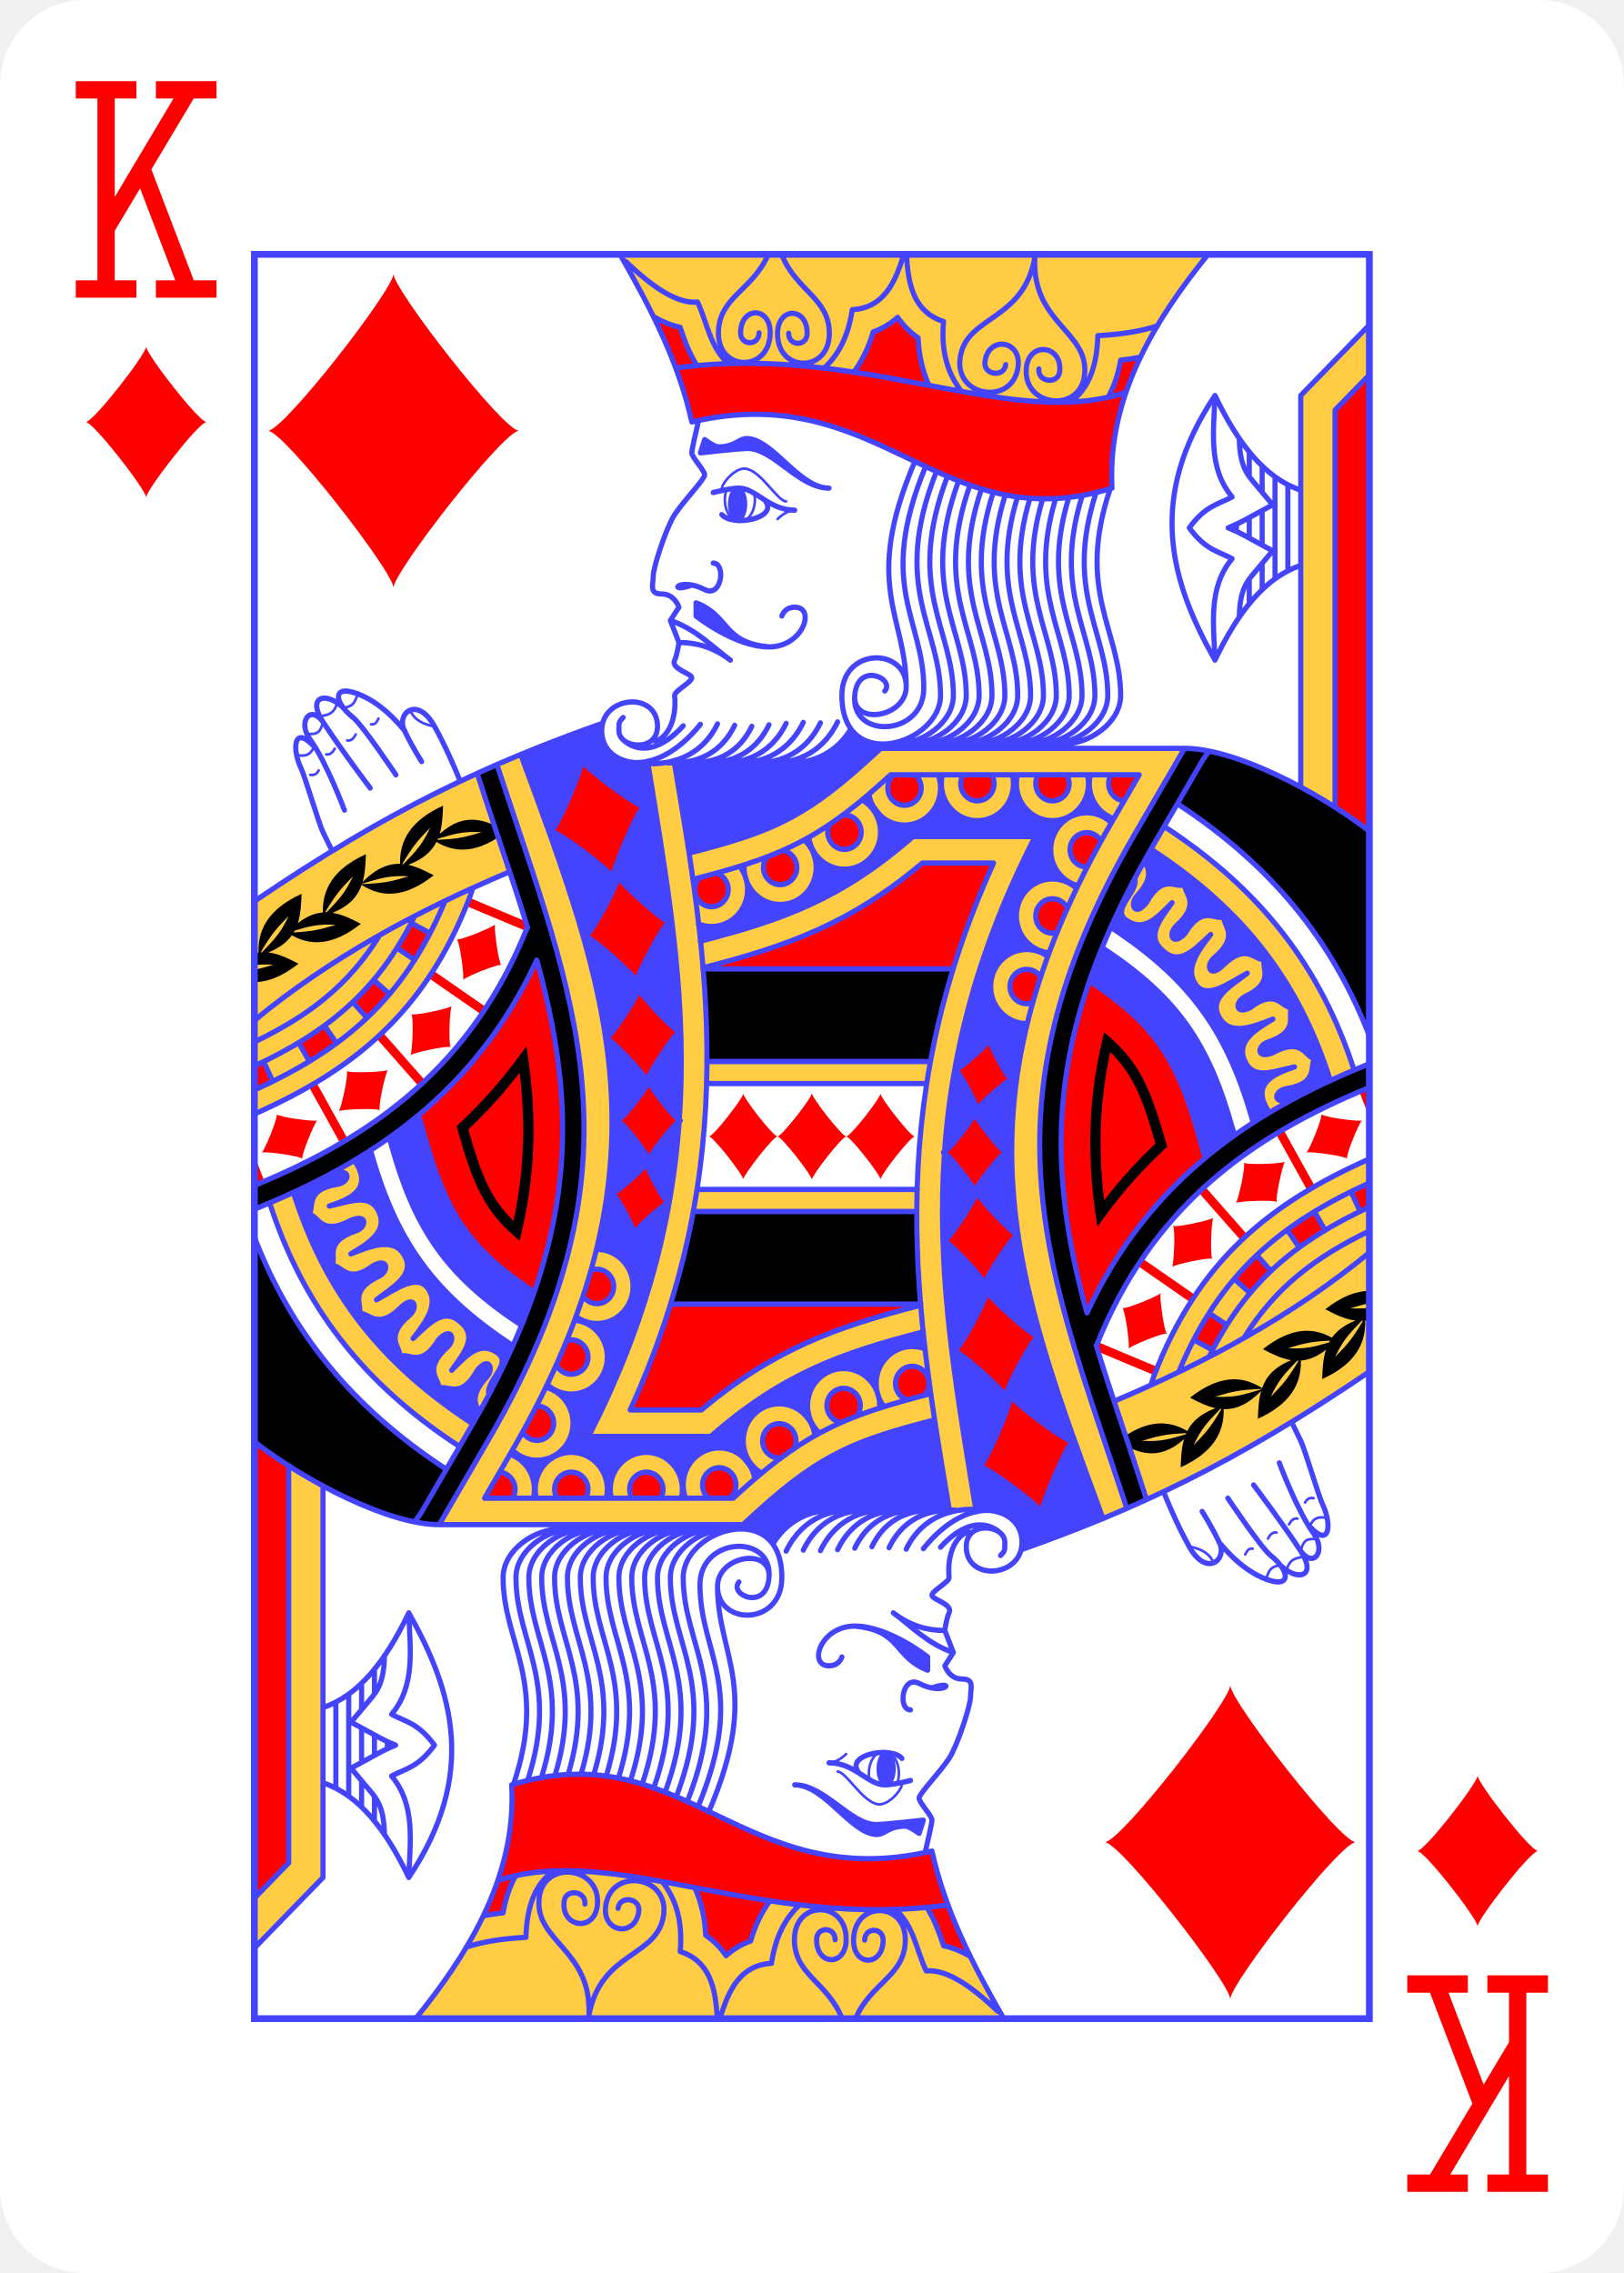
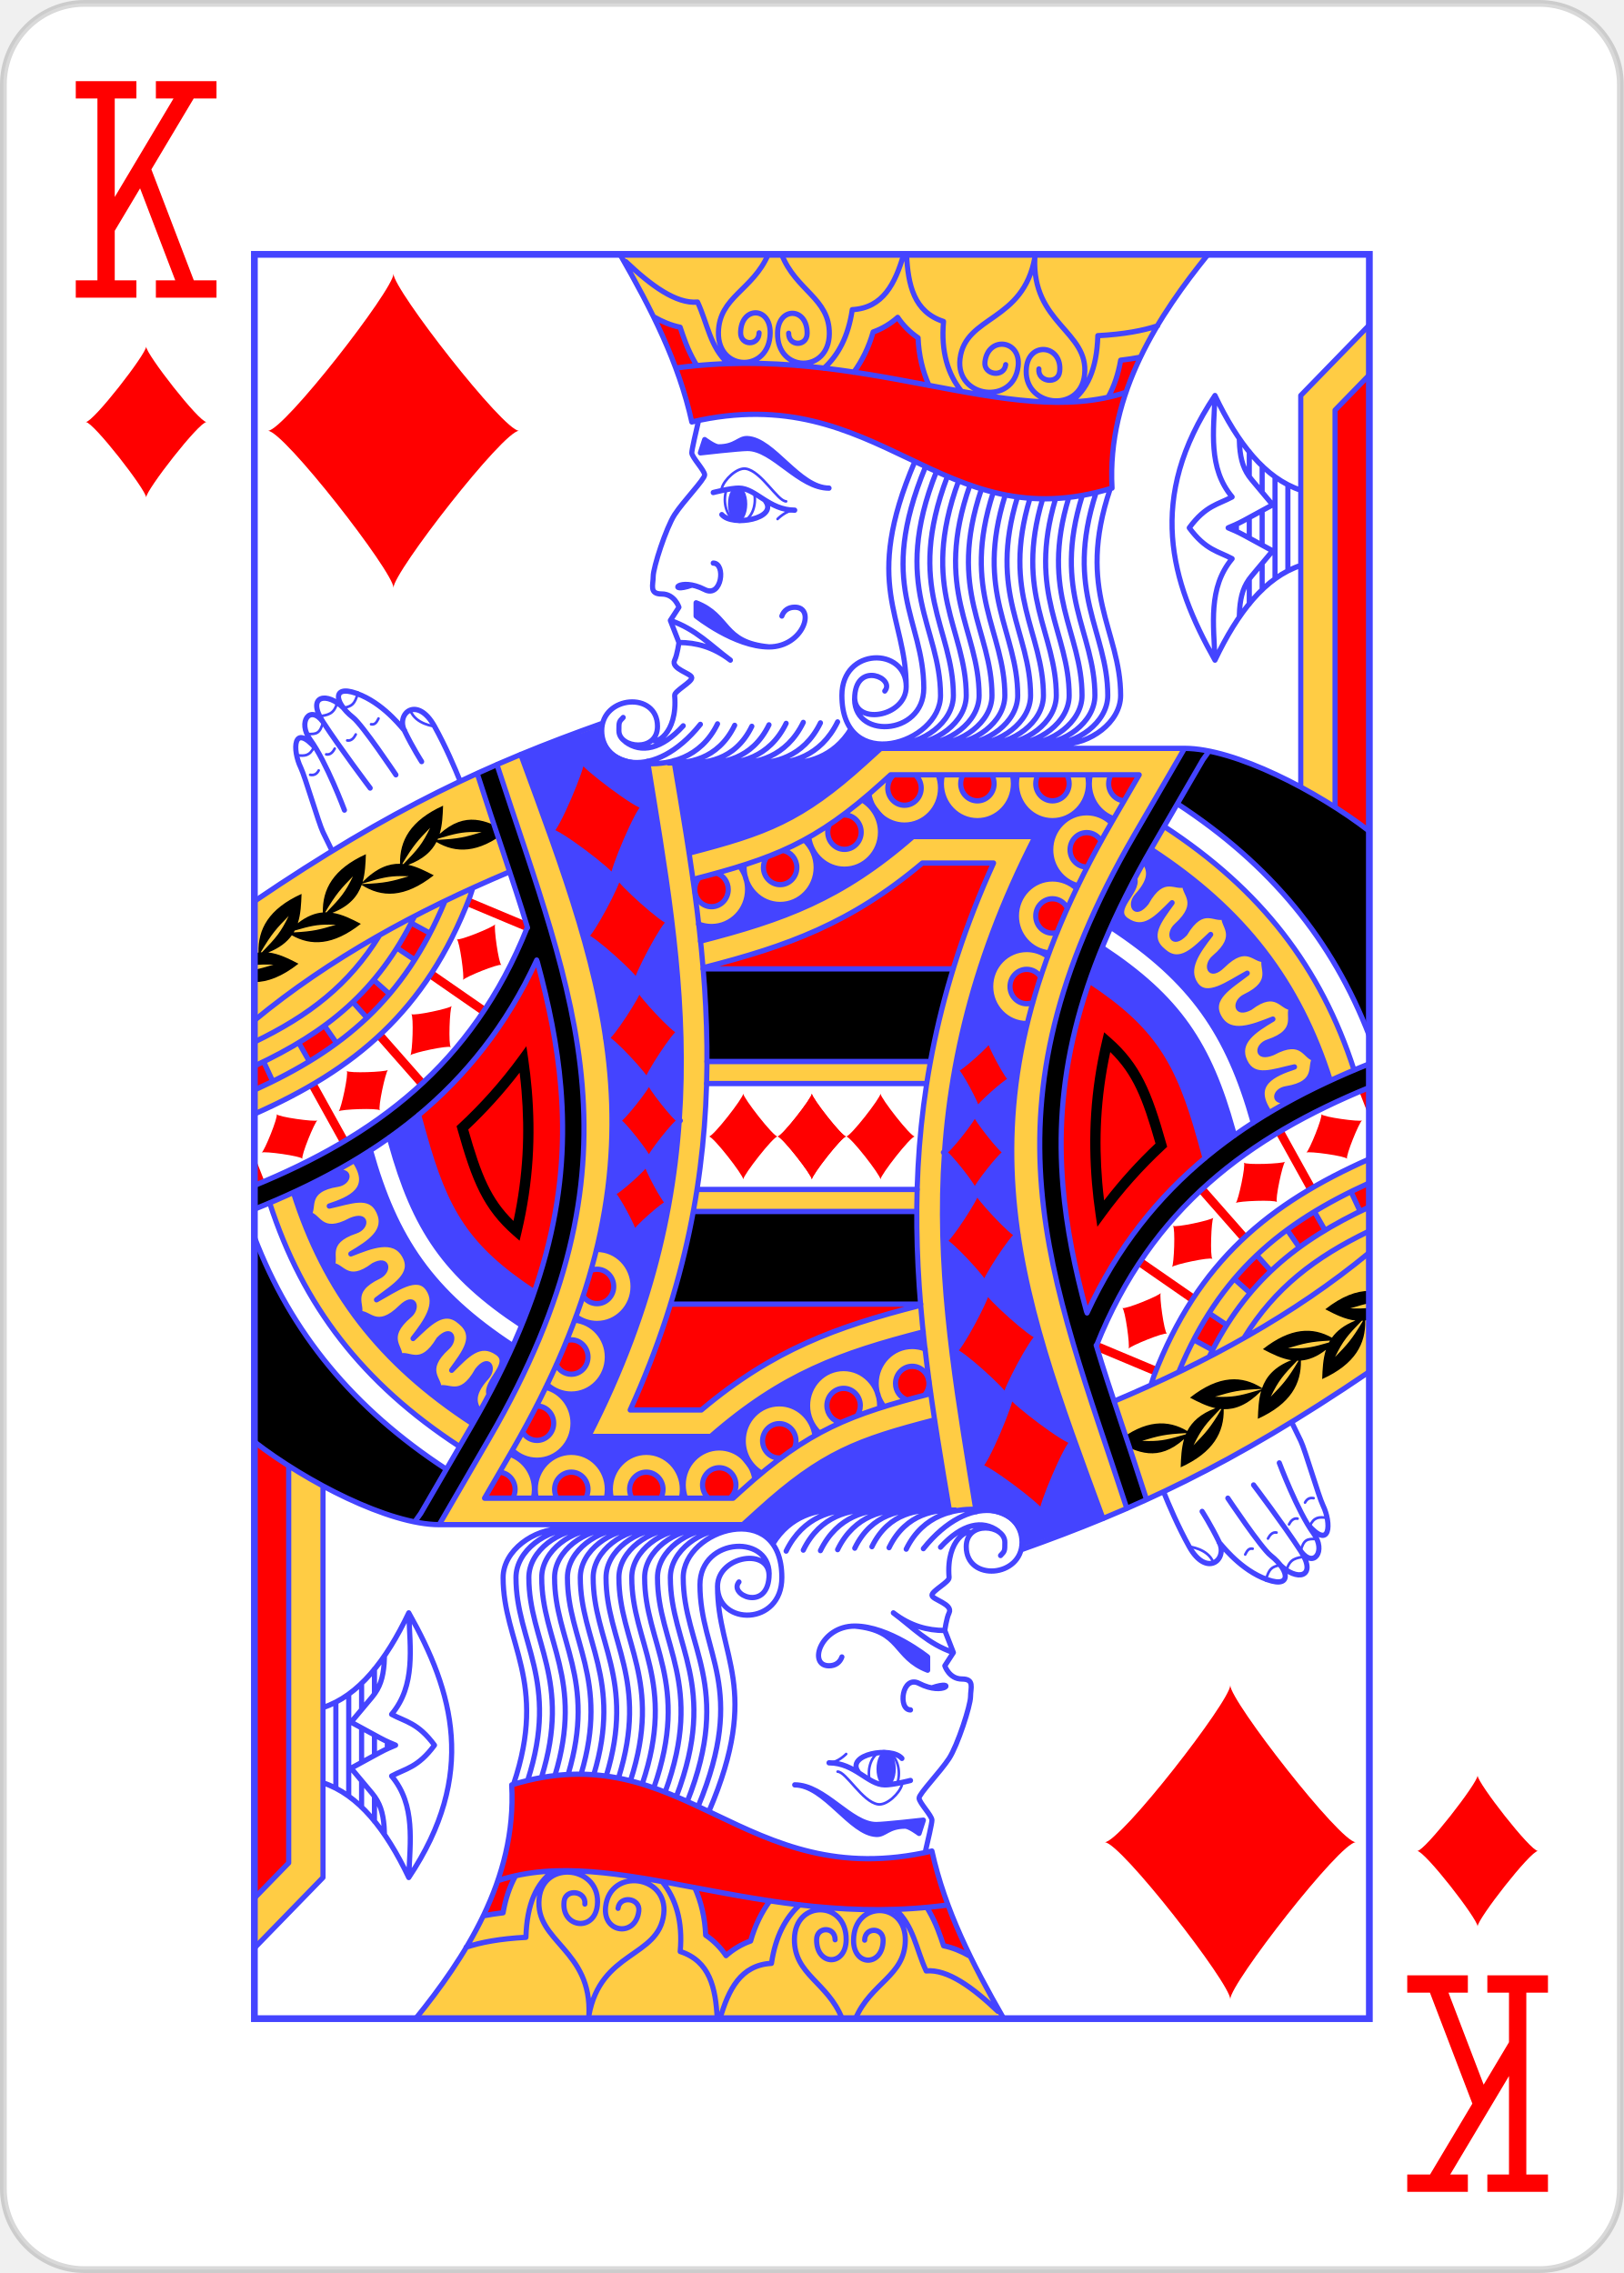
<svg xmlns="http://www.w3.org/2000/svg" xmlns:xlink="http://www.w3.org/1999/xlink" class="card" face="KD" height="13.125in" preserveAspectRatio="none" viewBox="-120 -168 240 336" width="9.375in">
  <style>
    /* CSS pour centrer le SVG dans l'écran */
    svg {
        position: absolute;
        top: 50%;
        left: 50%;
        transform: translate(-50%, -50%);
    }
    body {
        margin: 0;
        overflow: hidden;
    }
</style>
  <defs>
    <symbol id="VDK" viewBox="-500 -500 1000 1000" preserveAspectRatio="xMinYMid">
      <path d="M-285 -460L-85 -460M-185 -460L-185 460M-285 460L-85 460M85 -460L285 -460M185 -440L-170 155M85 460L285 460M185 440L-10 -70" stroke="red" stroke-width="80" stroke-linecap="square" stroke-miterlimit="1.5" fill="none" />
    </symbol>
    <symbol id="SDK" viewBox="-600 -600 1200 1200" preserveAspectRatio="xMinYMid">
      <path d="M-400 0C-350 0 0 -450 0 -500C0 -450 350 0 400 0C350 0 0 450 0 500C0 450 -350 0 -400 0Z" fill="red" />
    </symbol>
    <symbol id="DK6" preserveAspectRatio="none" viewBox="0 0 1300 2000">
      <path stroke="#44F" stroke-linecap="round" stroke-linejoin="round" stroke-width="3" fill="none" d="M545,265c2.64,-9.531 17.644,-23.57 27.903,-22.032C591.207,245.713 610,280 620,280M630,290c-10,0 -20,10 -20,10M583.008,271.841c0.353,1.98 0.541,4.055 0.541,6.192 0,13.807 -7.835,25 -17.5,25 -9.665,0 -17.5,-11.193 -17.5,-25 0,-4.428 0.806,-8.588 2.22,-12.196M120.802,496.815c-3.725,13.385 -7.12,15.266 -16.172,17.234M96.463,508.491c-3.725,13.385 -11.329,13.379 -20.381,15.348M80.207,529.943c-3.725,13.385 -7.7,14.104 -18.204,13.751M69.59,558.281c-5.031,10.627 -11.039,10.476 -19.656,9.542M181.952,517.242C188.179,532.903 210,535 210,535M65,590c4.797,0.895 7.937,-1.11 10,-5M108.204,551.026c4.797,0.895 7.937,-2.906 10,-6.796M65,590c4.797,0.895 7.937,-1.11 10,-5M136.026,532.691c4.797,0.895 6.654,-2.65 8.717,-6.539M83.686,566.814c4.797,0.895 7.937,-2.65 10,-6.539" />
      <use xlink:href="#SDK" height="120" width="120" transform="translate(650,1000)scale(1,0.972)rotate(0)translate(-60,-60)" />
      <use xlink:href="#SDK" height="120" width="120" transform="translate(570,1000)scale(1,0.972)rotate(0)translate(-60,-60)" />
      <use xlink:href="#SDK" height="170" width="170" transform="translate(400,640)scale(1,0.972)rotate(-15)translate(-85,-85)" stroke="#44F" stroke-width="42.352" stroke-linejoin="round" stroke-linecap="round" />
      <use xlink:href="#SDK" height="150" width="150" transform="translate(435,765)scale(1,0.972)rotate(-10)translate(-75,-75)" stroke="#44F" stroke-width="48" stroke-linejoin="round" stroke-linecap="round" />
      <use xlink:href="#SDK" height="130" width="130" transform="translate(453,885)scale(1,0.972)rotate(-5)translate(-65,-65)" stroke="#44F" stroke-width="55.384" stroke-linejoin="round" stroke-linecap="round" />
      <use xlink:href="#SDK" height="110" width="110" transform="translate(460,982)scale(1,0.972)rotate(0)translate(-55,-55)" stroke="#44F" stroke-width="65.454" stroke-linejoin="round" stroke-linecap="round" />
      <use xlink:href="#SDK" height="100" width="100" transform="translate(450,1070)scale(1,0.972)rotate(10)translate(-50,-50)" stroke="#44F" stroke-width="72" stroke-linejoin="round" stroke-linecap="round" />
      <use xlink:href="#SDK" height="90" width="90" transform="translate(1259,1000)scale(1,0.972)rotate(60)translate(-45,-45)" />
      <use xlink:href="#SDK" height="90" width="90" transform="translate(1173,1052)scale(1,0.972)rotate(50)translate(-45,-45)" />
      <use xlink:href="#SDK" height="90" width="90" transform="translate(1094,1120)scale(1,0.972)rotate(40)translate(-45,-45)" />
      <use xlink:href="#SDK" height="90" width="90" transform="translate(1038,1209)scale(1,0.972)rotate(30)translate(-45,-45)" />
    </symbol>
    <symbol id="DK5" preserveAspectRatio="none" viewBox="0 0 1300 2000">
      <path stroke="#44F" stroke-linecap="round" stroke-linejoin="round" stroke-width="6" fill="none" d="M1205,261.182v97.637M1190,252.129V367.871M1175,350.311v29.996M1175,290.406l-10e-5,39.187M1175,239.693v29.996M1160,368.373v27.984M1160,298.355l10e-5,23.289M1160,223.643v27.984M1145,305.873v8.254M520.134,778.543C616.396,754.406 684.392,730.935 767.926,660h142.395c-156.787,297.276 -107.906,528.857 -68.797,765.254M525.766,808.059C620.591,784.352 694.855,758.784 778.836,690h83.006c-131.846,281.901 -89.778,512.978 -51.069,736.045M989.366,1432.945C889.254,1168.199 806.638,966.909 1000.051,642.941L1031.658,590H741.766l-9.922,8.756C653.494,667.888 603.995,685.13 511.713,708.48M1017.097,1421.323C928.021,1156.019 838.469,972.117 1025.811,658.32L1084.508,560H730.424l-18.43,16.26c-74.361,65.612 -115.843,79.924 -204.671,102.393M426.291,0.007C462.762,61.82 494.762,122.796 510,190 730,140 800,325 1000,265 993.852,157.297 1056.123,67.145 1111.966,-0.018M614.759,0.032C631.487,41.41 670.706,49.677 670.34,90.06c-0.408,44.997 -60.979,44.224 -60.335,-0.77 0.435,-30.41 34.906,-29.556 34.477,0.44 -0.215,14.998 -21.763,14.723 -21.548,-0.275M599.096,0.044C581.146,40.794 541.84,48.101 541.051,88.41c-0.88,44.991 59.691,45.764 60.335,0.77 0.435,-30.41 -34.048,-30.436 -34.477,-0.44 -0.215,14.998 21.333,15.273 21.548,0.275M910,3.41c-3.958,75.052 63.504,83.571 57.94,133.177 -5.014,44.699 -73.043,36.172 -67.764,-8.495 3.568,-30.189 42.241,-24.924 38.722,4.854 -1.76,14.889 -25.961,11.855 -24.201,-3.034M910,3.41C896.361,77.248 828.885,68.851 822.732,118.383c-5.544,44.633 62.485,53.162 67.764,8.495 3.568,-30.189 -35.203,-34.632 -38.722,-4.854 -1.76,14.889 22.442,17.923 24.201,3.034M491.884,128.804C710,100 880,200 1015.604,156.595M995.411,161.923C1002.408,149.77 1007.254,135.659 1010,120c8.271,-0.945 15.987,-2.113 23.204,-3.475M951.488,167.374c19.219,-13.488 30.892,-37.153 31.903,-75.195 30.425,-1.548 52.501,-5.644 69.805,-11.195M466.519,71.255c9.446,5.241 19.354,9.279 29.914,11.366 3.985,11.503 8.452,24.997 17.213,39.74 0.763,1.283 1.566,2.56 2.409,3.829M552.628,123.893C531.219,105.072 528.495,78.759 516.729,54.105 491.699,56.297 462.178,35.159 433.183,8.316M698.804,133.696c9.723,-12.91 17.517,-28.178 22.597,-45.676 10.847,-3.769 20.57,-9.546 28.66,-16.604 6.148,8.853 14.187,16.87 23.799,23.219 0.785,19.912 5.349,38.047 12.742,53.992M757.092,0.052C747.112,32.943 733.174,60.761 697.089,62.687 692.459,93.201 680.697,114.38 664.045,129.146M824.538,155.374C808.692,135.989 800.327,110.644 803.527,76.109 768.856,65.234 762.116,34.589 760.381,0.043M0.128,733.28C160.872,627.138 273.947,577.151 405.892,531.565M1084.508,560c58.556,0 155.048,48.393 215.606,93.996M1060.798,648.537c113.096,71.77 182.617,159.57 221.424,276.264M1045.468,674.302c108.824,68.979 172.626,150.486 209.091,262.347M1300.071,886.19C1257.215,777.442 1184.743,691.771 1076.171,622.798M998.735,762.9c94.583,60.402 136.897,120.761 165.899,221.531M988.568,785.964c89.063,57.044 124.762,109.898 152.397,206.618l1.791,6.27M973.923,823.823c78.203,50.361 103.128,90.662 128.581,179.747l5.989,20.963M1045.369,1281.592l3.338,-9.824c51.421,-130.622 135.35,-196.342 251.249,-246.259M1154.091,1227.949c35.812,-56.212 81.928,-90.805 145.814,-120.773M1113.379,1249.43c42.764,-84.642 101.834,-131.066 186.517,-169.544M1077.871,1266.58c47.687,-111.379 119.453,-168.575 222.006,-213.896M970.828,1200.002C1041.668,1050.464 1161.946,971.391 1299.957,917.595M981.741,1237.189C1046.058,1080.041 1161.175,999.873 1299.994,944.443M1002.278,1300.143c108.097,-44.364 209.475,-97.716 297.742,-168.601M970.203,1198.396c-13.491,-48.251 -23.451,-95.134 -27.496,-142.517 -9.688,-113.478 12.898,-231.197 104.568,-384.744l58.697,-98.32 7.089,-9.682M1039.892,1410.606c-19.667,-59.873 -42.017,-121.299 -58.398,-173.96M523.076,810 814.875,810M527.684,915 788.328,915M527.262,940 783.957,940M1113.101,1200.255l20.73,13.447M1142.463,1161.465l18.51,16.033M1168.828,1134.571l16.461,17.846M1204.197,1105.897l14.1,19.81M1236.013,1085.268l12.336,21.066M1278.611,1062.598l10.579,22.262M1095.363,1230.498l21.824,11.578M1220,603.865V160l80,-80M1260,626.748V176.568l39.999,-39.999M1219.982,352.664C1178.5,366.005 1146.587,405.675 1120,460c-1.436,-40.363 -8.306,-82.087 20,-115 -16.063,-8.511 -30.68,-9.463 -50,-35 19.32,-25.537 33.937,-26.489 50,-35 -28.306,-32.913 -21.436,-74.637 -20,-115 26.587,54.325 58.5,93.995 99.982,107.336M1148.301,411.435c0.056,-3.197 0.194,-6.275 0.441,-9.224 1.32,-15.756 4.72,-26.855 14.004,-37.65l24.494,-28.482 -33.195,-17.588c-8.638,-4.577 -14.026,-6.531 -18.703,-8.49 4.677,-1.959 10.065,-3.914 18.703,-8.49l33.195,-17.588 -24.494,-28.482c-9.284,-10.795 -12.684,-21.895 -14.004,-37.65 -0.247,-2.949 -0.385,-6.027 -0.441,-9.224M1120,160c-80.254,116.73 -51.745,210.787 0,300M708.559,618.376A42,42 0 0 1 730,655v0a42,42 0 0 1 -42,42 42,42 0 0 1 -41.598,-36.205M686.029,635.6A19.5,19.5 0 0 1 688,635.5 19.5,19.5 0 0 1 707.5,655 19.5,19.5 0 0 1 688,674.5 19.5,19.5 0 0 1 668.5,655a19.5,19.5 0 0 1 2.091,-8.784M797.229,589.997A42,42 0 0 1 800,605 42,42 0 0 1 758,647 42,42 0 0 1 716.564,611.857M770.453,589.995A19.5,19.5 0 0 1 777.5,605 19.5,19.5 0 0 1 758,624.5 19.5,19.5 0 0 1 738.5,605a19.5,19.5 0 0 1 7.055,-15.012M883.79,589.99A42,42 0 0 1 885,600a42,42 0 0 1 -42,42 42,42 0 0 1 -42,-42 42,42 0 0 1 1.211,-10.012M859.734,589.989A19.5,19.5 0 0 1 862.5,600 19.5,19.5 0 0 1 843,619.5 19.5,19.5 0 0 1 823.5,600a19.5,19.5 0 0 1 2.767,-10.012M971.29,589.99A42,42 0 0 1 972.5,600a42,42 0 0 1 -42,42 42,42 0 0 1 -42,-42 42,42 0 0 1 1.211,-10.012M947.234,589.989A19.5,19.5 0 0 1 950,600 19.5,19.5 0 0 1 930.5,619.5 19.5,19.5 0 0 1 911,600a19.5,19.5 0 0 1 2.767,-10.012M1001.961,639.758A42,42 0 0 1 973.5,600a42,42 0 0 1 1.211,-10.012M1014.087,619.449A19.5,19.5 0 0 1 996,600a19.5,19.5 0 0 1 2.767,-10.012M960.294,715.741A42,42 0 0 1 928.5,675a42,42 0 0 1 42,-42 42,42 0 0 1 28.739,11.372M971.157,694.489A19.5,19.5 0 0 1 970.5,694.5 19.5,19.5 0 0 1 951,675a19.5,19.5 0 0 1 19.5,-19.5 19.5,19.5 0 0 1 16.785,9.575M926.665,791.825A42,42 0 0 1 888.5,750a42,42 0 0 1 42,-42 42,42 0 0 1 28.229,10.901M935.972,768.717A19.5,19.5 0 0 1 930.5,769.5 19.5,19.5 0 0 1 911,750a19.5,19.5 0 0 1 19.5,-19.5 19.5,19.5 0 0 1 17.494,10.885M901.237,871.994A42,42 0 0 1 900.5,872a42,42 0 0 1 -42,-42 42,42 0 0 1 42,-42 42,42 0 0 1 24.636,7.984M907.72,848.114A19.5,19.5 0 0 1 900.5,849.5 19.5,19.5 0 0 1 881,830a19.5,19.5 0 0 1 19.5,-19.5 19.5,19.5 0 0 1 16.278,8.763M641.043,663.734A42,42 0 0 1 655,695a42,42 0 0 1 -42,42 42,42 0 0 1 -42,-42 42,42 0 0 1 0.104,-2.949M615.923,675.72A19.5,19.5 0 0 1 632.5,695 19.5,19.5 0 0 1 613,714.5 19.5,19.5 0 0 1 593.5,695a19.5,19.5 0 0 1 4.158,-12.037M565.706,693.65A42,42 0 0 1 575,720a42,42 0 0 1 -42,42 42,42 0 0 1 -15.083,-2.802M538.79,701.38A19.5,19.5 0 0 1 552.5,720 19.5,19.5 0 0 1 533,739.5 19.5,19.5 0 0 1 513.5,720a19.5,19.5 0 0 1 5.342,-13.409M795.159,246.412C741.578,377.816 800,422.21 800,500c0,55 -115,90 -115,0 0,-55 75,-55 75,-10 0,35 -62.765,44.891 -60,10 3.052,-38.508 47.487,-19.355 35,-5M782.517,240.733C724.777,376.332 780.484,412.89 780.484,491.79 780.484,546.79 695,550 700,500M770,235C708.212,375.321 760,410 760,490M807.997,251.821C758.185,379.052 815,423.287 815,500c0,30.823 -36.118,55.365 -67.872,55.144M821.048,256.901C774.7,380.245 830,424.317 830,500c0,30.823 -36.118,55.365 -67.872,55.144M834.323,261.583C791.102,381.375 845,425.282 845,500c0,30.823 -36.118,55.365 -67.872,55.144M847.748,266.039C807.441,382.477 860,426.216 860,500c0,30.823 -36.118,55.365 -67.872,55.144M861.464,269.818C823.58,383.434 875,427.02 875,500c0,30.823 -36.118,55.365 -67.872,55.144M875.463,272.868C839.501,384.221 890,427.677 890,500c0,30.823 -36.118,55.365 -67.872,55.144M889.737,275.142C855.189,384.816 905,428.171 905,500c0,30.823 -36.118,55.365 -67.872,55.144M904.283,276.596C870.629,385.201 920,428.489 920,500c0,30.823 -36.118,55.365 -67.872,55.144M919.1,277.188C885.809,385.358 935,428.619 935,500c0,30.823 -36.118,55.365 -67.872,55.144M934.195,276.881C900.716,385.277 950,428.552 950,500c0,30.823 -36.118,55.365 -67.872,55.144M949.583,275.634C915.338,384.946 965,428.278 965,500c0,30.823 -36.118,55.365 -67.872,55.144M965.29,273.405C929.663,384.36 980,427.793 980,500c0,30.823 -36.118,55.365 -67.872,55.144M981.353,270.151C943.68,383.519 995,427.091 995,500c0,30.823 -36.118,55.365 -67.872,55.144M997.87,265.686C957.335,382.389 1010,426.142 1010,500c0,30.823 -36.118,55.365 -67.872,55.144M520,532.778C465.796,598.504 405,580 405,540c0,-40 65,-45 65,-5 0,30 -45,25 -45,5 0,-10 0,-10 5,-15M500,534.444c-25.083,26.791 -49.177,31.341 -67.463,18.093M540,532.222c-20,40 -57.915,45.684 -79.403,45.122M560,533.889c-20,40 -55.863,43.196 -77.35,42.634M580,535c-20,40 -55.863,42.085 -77.35,41.523M600,533.333c-20,40 -55.863,43.752 -77.35,43.19M620,531.667c-20,40 -55.863,45.418 -77.35,44.857M640,530.556c-20,40 -55.863,46.529 -77.35,45.968M660,531.111c-20,40 -55.863,45.974 -77.35,45.412M680,530c-20,40 -55.863,47.085 -77.35,46.523M695.523,538.013c-20.53,32.953 -52.907,39.032 -72.873,38.511M517.827,188.827C514.886,200.909 510,221.505 510,225c0,5 15,20 15,25 0,5 -25,30 -35,45 -10,15 -25,60 -25,70 0,10 -5,20 10,20 15,0 20,15 20,15l-10,15 10,25c0,0 -1.838,13.675 -5,20 -5,10 20,15 20,20 0,5 -20.437,15.019 -20,20 3.908,44.548 -24.383,56.24 -25,50M535,350c15,0 10,40 -10,30 -30,-15 -45,5 -15,-5M615,410c2.205,-6.063 7.383,-10 15,-10 25,0 10,45 -30,45 -40,0 -85,-35 -85,-35v-15c40,15 30,45 85,50M495,440c20,0 40,5 60,20 -22.925,-16.544 -40,-35 -70,-45M525,210l-5,15c0,0 45,-5 55,-5 30,0 60,45 95,45 -35,0 -65,-55 -95.29,-56.161 -9.993,-0.383 -13.614,9.419 -33.614,9.419C536.382,218.258 525,210 525,210v0M630,290c-30,0 -45.346,-24.918 -65,-25 -10.138,-0.042 -30,5 -30,5M595.871,279.644C610.873,299.647 557.374,309.072 545,295M239.869,597.116C233.831,582.484 222.966,557.691 210,535c-20,-35 -45,-15 -35,5 10,20 20,35 20,35M175.29,539.935C173.609,538.913 154.066,512.457 125,500c-35,-15 -33.238,7.222 -10,25 11.232,8.593 50,65 50,65M105,515.29C85,495 60,500 80,530c20,30 55,75 55,75M80,530c-15,-20 -30,0 -15,20 18.974,25.298 40,80 40,80M72.032,560.581C45,530 44.064,561.807 54.064,581.807 59.064,591.807 75,645 80,655l10.701,21.402M1037.564,687.87c4.723,7.868 11.471,18.196 -8.343,39.341 -9.126,9.74 -2.687,24.18 10.778,7.789 20,-35 35,-15 45.124,-20.988 -2.689,9.832 20.209,20.598 -10.091,47.185C1065,770 1070,785 1085,770c21.131,-34.329 35.471,-13.85 45.785,-19.505 -3.009,9.739 19.527,21.246 -11.625,46.831 -10.315,8.471 -5.807,23.626 9.675,9.124 29.05,-27.948 37.808,-4.532 49.209,-7.426 -5.35,8.677 13.588,25.457 -22.975,42.431 -12.106,5.62 -11.535,21.421 6.008,12.4 31.172,-23.044 37.003,1.267 48.672,-0.212 -6.37,7.958 10.376,26.927 -27.988,39.306 -12.702,4.099 -14.066,19.851 5.655,12.036 35.69,-18.741 37.573,6.188 49.328,6.588 -7.557,6.841 5.952,28.236 -33.894,34.343 -13.193,2.022 -17.049,17.356 3.665,12.783M1026.493,707.762c4.572,14.621 -28.113,34.819 -9.701,47.174 20.48,13.743 35.303,-2.517 53.208,-19.936 -14.905,20.047 -30.697,38.701 -10,55 19.435,16.731 36.52,-2.195 54.984,-19.021 -15.551,19.55 -29.984,39.021 -17.594,56.48 12.792,18.024 38.142,-0.888 60.229,-12.558 -19.949,15.036 -45.281,28.286 -32.619,50.099 12.547,21.614 39.189,10.789 62.536,1.905C1165.9,879.391 1144.168,892.816 1155,915c10.372,21.24 33.237,11.175 57.702,6.126 -23.926,7.689 -52.164,19.089 -29.302,51.671" />
    </symbol>
    <symbol id="DK4" preserveAspectRatio="none" viewBox="0 0 1300 2000">
      <path fill="black" d="M1084.508,560l-58.697,98.32c-187.341,313.797 -97.789,497.698 -8.713,763.002l23.092,-10.266 -57.762,-175.512C1046.875,1079.487 1161.668,999.68 1300,944.443V917.615C1161.979,971.411 1041.672,1050.455 970.828,1200.002l0.795,2.709 -1.42,-4.314c-13.491,-48.251 -23.451,-95.135 -27.496,-142.518 -9.688,-113.478 12.898,-231.197 104.568,-384.744l58.697,-98.32 -29.781,49.916C1184.687,691.728 1257.135,777.351 1300,886.016V653.916C1247.887,614.69 1169.327,573.443 1112.02,562.904l-0.064,0.107zM220,625c-38.243,16.869 -50.73,39.82 -50.184,65.85 -13.29,-0.348 -27.534,4.811 -43.621,20.596C129.141,701.541 129.613,690.786 130,680 91.688,696.899 79.224,719.903 79.818,745.99 70.668,746.731 61.03,750.275 50.633,758.205 54.076,747.821 54.59,736.429 55,725 16.463,741.999 4.078,765.174 4.83,791.451 3.236,791.66 1.626,791.963 0,792.354v13.449C6.455,804.98 13.029,804.849 22.26,805.217 13.211,807.838 6.837,809.679 0,811.016v13.971c15.197,7.2e-4 32.097,-6.118 51.395,-20.848 -11.463,-5.788 -22.95,-11.437 -35.184,-12.781 13.191,-5.09 21.793,-11.762 27.439,-19.451 22.217,12.236 47.947,11.85 80.484,-12.984 -10.803,-5.455 -21.628,-10.784 -33.078,-12.506 19.825,-7.612 29.328,-18.781 34.014,-31.607 23.029,14.305 49.765,15.292 84.064,-10.887 -9.735,-4.916 -19.487,-9.734 -29.699,-11.9 17.505,-6.371 27.302,-15.398 32.848,-25.889 22.528,13.014 48.645,13.135 81.852,-12.211 -23.778,-12.007 -47.654,-23.447 -78.109,3.057C219.116,646.927 219.606,635.981 220,625Zm-15,25c-9.295,18.589 -14.428,24.37 -31.143,41.131 -0.468,-0.051 -0.936,-0.103 -1.406,-0.141C185.522,669.587 190.885,664.115 205,650Zm52.279,4.807c2.377,0.016 4.928,0.082 7.721,0.193 -19.154,5.548 -26.54,7.606 -51.529,8.73 0.201,-0.437 0.382,-0.881 0.57,-1.322 19.619,-5.653 27.964,-7.704 43.238,-7.602zm-85,50c2.377,0.016 4.928,0.082 7.721,0.193 -19.935,5.775 -27.006,7.775 -54.58,8.869 0.053,-0.152 0.095,-0.308 0.146,-0.461 22.238,-6.438 30.551,-8.71 46.713,-8.602zM115,705c-9.241,18.483 -14.365,24.3 -30.852,40.84 -0.535,-0.007 -1.073,-8e-5 -1.611,0.012C95.545,724.565 100.916,719.084 115,705ZM40,750C30.713,768.575 25.582,774.362 8.898,791.092 8.378,791.113 7.854,791.152 7.33,791.191 20.491,769.62 25.841,764.159 40,750Zm47.279,9.807c2.377,0.016 4.928,0.082 7.721,0.193 -18.542,5.371 -26.021,7.474 -49.139,8.623 0.419,-0.687 0.814,-1.383 1.193,-2.084 17.576,-5.021 25.721,-6.83 40.225,-6.732zM523.076,810 527.684,915H788.328L814.875,810Zm467.709,71.871 -2.305,9.463c-13.936,57.217 -16.337,109.636 -11.896,161.652 0.997,11.684 2.414,23.387 4.166,35.131l2.119,14.211 8.615,-11.498c21.298,-28.422 44.77,-53.825 69.992,-76.621l2.783,-2.516 -1.043,-3.606c-17.22,-59.464 -30.254,-90.3 -65.016,-119.902zm7.127,22.383c26.414,25.135 37.62,51.977 52.734,103.687 -21.305,19.517 -41.323,40.983 -59.904,64.463 -0.855,-6.832 -1.621,-13.647 -2.201,-20.438 -4.087,-47.877 -2.144,-95.767 9.371,-147.713z" />
    </symbol>
    <symbol id="DK3" preserveAspectRatio="none" viewBox="0 0 1300 2000">
      <path fill="#44F" d="M600,445c-40,0 -85,-35 -85,-35v-15c40,15 30,45 85,50M525,210l-5,15c0,0 45,-5 55,-5 30,0 60,45 95,45 -35,0 -65,-55 -95.29,-56.161 -9.993,-0.383 -13.614,9.419 -33.614,9.419C536.382,218.258 525,210 525,210ZM574.667,283.061a11.249,20.385 0 0 1 -11.249,20.385 11.249,20.385 0 0 1 -11.249,-20.385 11.249,20.385 0 0 1 11.249,-20.385 11.249,20.385 0 0 1 11.249,20.385zM489.009,572.698l133.641,3.825c19.965,0.522 52.342,-5.558 72.988,-38.356 8.822,11.653 21.897,16.73 35.872,16.969l-1.087,4.864 -18.43,16.26c-74.361,65.612 -115.843,79.924 -204.951,102.132 -5.836,-35.709 -11.98,-70.798 -18.034,-105.693zM800,605c0,23.196 -18.804,42 -42,42 -29.839,0.637 -35.202,-40.062 -49.393,-28.596C721.821,625.845 730,639.832 730,655c0,23.196 -18.804,42 -42,42 -20.928,0 -38.655,-15.406 -41.584,-36.119 -1.783,0.981 -3.565,1.936 -5.35,2.877C649.933,671.723 655,683.08 655,695c0,23.196 -18.804,42 -42,42 -17.875,0 -33.131,-11.171 -39.195,-26.908C574.588,713.315 575,716.639 575,720c0,23.196 -18.804,42 -42,42 -5.157,0 -10.269,-0.949 -15.082,-2.801l2.217,19.344C616.397,754.406 684.392,730.935 767.926,660h142.395c-156.787,297.276 -107.906,528.857 -68.797,765.254 30.599,0.378 51.772,10.196 52.529,40.46l95.313,-32.769C915.034,1236.375 850.349,1074.787 901.131,871.994 900.92,871.997 900.71,872 900.5,872c-23.196,0 -42,-18.804 -42,-42 0,-23.196 18.804,-42 42,-42 8.804,0 17.383,2.768 24.527,7.908 0.513,-1.363 1.03,-2.727 1.553,-4.094C905.003,789.792 888.5,771.681 888.5,750c0,-23.196 18.804,-42 42,-42 10.39,0 20.407,3.853 28.121,10.809 0.51,-1.034 1.019,-2.069 1.535,-3.105C941.543,710.973 928.5,694.217 928.5,675c0,-23.196 18.804,-42 42,-42 10.667,0 20.933,4.058 28.717,11.352 0.28,-0.471 0.553,-0.939 0.834,-1.41l1.902,-3.186C984.939,633.958 973.5,617.975 973.5,600c0,-3.37 0.407,-6.727 1.209,-10h-3.418c0.802,3.273 1.209,6.63 1.209,10 0,23.196 -18.804,42 -42,42 -23.196,0 -42,-18.804 -42,-42 0,-3.37 0.407,-6.727 1.209,-10h-5.918c0.802,3.273 1.209,6.63 1.209,10 0,23.196 -18.804,42 -42,42 -23.196,0 -42,-18.804 -42,-42 0,-3.37 0.407,-6.727 1.209,-10 -9.2,-1.207 -2.261,7.468 -2.209,15zm175.104,-15 55.566,1.654 0.988,-1.654zM998.735,762.9c94.583,60.402 136.897,120.761 165.899,221.531L1183.4,972.797c-22.862,-32.583 5.376,-43.982 29.302,-51.671 -24.465,5.049 -47.331,15.115 -57.702,-6.126 -10.832,-22.184 10.9,-35.609 32.536,-48.095 -23.348,8.883 -49.99,19.709 -62.536,-1.905 -12.662,-21.813 12.67,-35.063 32.619,-50.099 -22.087,11.67 -47.437,30.582 -60.229,12.558C1085,810 1099.433,790.529 1114.984,770.979 1096.52,787.805 1079.435,806.731 1060,790c-20.697,-16.299 -4.905,-34.953 10,-55 -17.905,17.419 -32.729,33.679 -53.208,19.936 -18.412,-12.355 14.274,-32.553 9.701,-47.174m228.066,228.887C1218.094,824.788 1154.292,743.281 1045.468,674.302l-7.904,13.568c4.723,7.868 11.471,18.196 -8.343,39.341 -9.126,9.74 -2.687,24.18 10.778,7.789 20,-35 35,-15 45.124,-20.988 -2.689,9.832 20.209,20.598 -10.091,47.185C1065,770 1070,785 1085,770c21.131,-34.329 35.471,-13.85 45.785,-19.505 -3.009,9.739 19.527,21.246 -11.625,46.831 -10.315,8.471 -5.807,23.626 9.675,9.124 29.05,-27.948 37.808,-4.532 49.209,-7.426 -5.35,8.677 13.588,25.457 -22.975,42.431 -12.106,5.62 -11.535,21.421 6.008,12.4 31.172,-23.044 37.003,1.267 48.672,-0.212 -6.37,7.958 10.376,26.927 -27.988,39.306 -12.702,4.099 -14.066,19.851 5.655,12.036 35.69,-18.741 37.573,6.188 49.328,6.588 -7.557,6.841 5.952,28.236 -33.894,34.343 -13.193,2.022 -17.049,17.356 3.665,12.783zM1142.756,998.852l-1.791,-6.27C1113.331,895.862 1077.631,843.008 988.568,785.964l-14.645,37.859c78.203,50.361 103.128,90.662 128.581,179.747l5.989,20.963" />
    </symbol>
    <symbol id="DK2" preserveAspectRatio="none" viewBox="0 0 1300 2000">
      <path fill="red" d="M750.061,71.416c-8.09,7.058 -17.813,12.834 -28.66,16.604 -5.08,17.498 -12.873,32.766 -23.09,45.496 -57.344,-8.466 -118.21,-13.386 -182.865,-7.311 -0.234,-1.283 -1.036,-2.56 -1.799,-3.844C504.886,107.618 500.418,94.124 496.434,82.621 485.874,80.534 475.965,76.498 466.756,72.613 485.609,111.419 500.836,149.583 510,190c220,-50 290,135 490,75 -3.103,-54.365 11.226,-104.257 33.283,-148.727 -7.295,1.614 -15.012,2.782 -23.283,3.727 -2.746,15.659 -7.591,29.77 -15.182,42.076 -62.438,13.153 -131.213,0.635 -208.168,-13.49 -7.44,-15.904 -12.004,-34.04 -12.789,-53.951C764.249,88.286 756.208,80.269 750.061,71.416ZM1300,136.57l-40,39.998 1.262,450.93c14.241,8.907 27.212,17.772 38.738,26.432zm-186.938,426.562 -7.09,9.682 -58.697,98.32zm-88.004,26.094c-8.764,0.254 -24.385,4.427 -26.291,0.762C996.957,593.014 996,596.474 996,600c0,10.221 7.893,18.709 18.088,19.449 -2.566,-4.934 19.251,-23.801 16.686,-28.734 -0.635,-1.222 -2.794,-1.573 -5.715,-1.488zm-279.504,0.762C741.086,593.693 738.5,599.195 738.5,605c0,10.77 8.73,19.5 19.5,19.5 10.77,0 19.5,-8.73 19.5,-19.5 0,-5.801 -2.583,-11.301 -7.047,-15.006zm80.713,0C824.457,593.014 823.5,596.474 823.5,600c0,10.77 8.73,19.5 19.5,19.5 10.77,0 19.5,-8.73 19.5,-19.5 0,-3.526 -0.956,-6.986 -2.766,-10.012zm87.5,0C911.957,593.014 911,596.474 911,600c0,10.77 8.73,19.5 19.5,19.5 10.77,0 19.5,-8.73 19.5,-19.5 0,-3.526 -0.956,-6.986 -2.766,-10.012zM688,635.5c-0.658,0 -1.316,0.033 -1.971,0.1l-15.439,10.615C669.215,648.939 668.5,651.949 668.5,655c0,10.77 8.73,19.5 19.5,19.5 10.77,0 19.5,-8.73 19.5,-19.5 0,-10.77 -8.73,-19.5 -19.5,-19.5zm282.5,20c-10.77,0 -19.5,8.73 -19.5,19.5 0,10.77 8.73,19.5 19.5,19.5 0.219,0 0.437,-0.005 0.656,-0.012l16.129,-29.414C983.776,659.14 977.394,655.5 970.5,655.5Zm-354.578,20.221 -18.264,7.242C594.964,686.397 593.5,690.635 593.5,695c0,10.77 8.73,19.5 19.5,19.5 10.77,0 19.5,-8.73 19.5,-19.5 0,-9.641 -7.046,-17.834 -16.578,-19.279zM778.836,690c-83.981,68.784 -158.246,94.352 -254.416,119.029l290.469,0.773C827.249,770.72 842.715,730.895 861.842,690ZM538.791,701.379 518.842,706.592C515.412,710.214 513.5,715.012 513.5,720c0,10.77 8.73,19.5 19.5,19.5 10.77,0 19.5,-8.73 19.5,-19.5 0,-8.539 -5.555,-16.085 -13.709,-18.621zM930.5,730.5c-10.77,0 -19.5,8.73 -19.5,19.5 0,10.77 8.73,19.5 19.5,19.5 1.852,0 3.695,-0.264 5.473,-0.783l12.021,-27.332C944.712,734.721 937.928,730.5 930.5,730.5Zm-30,80c-10.77,0 -19.5,8.73 -19.5,19.5 0,10.77 8.73,19.5 19.5,19.5 2.473,0 4.924,-0.471 7.221,-1.387l9.057,-28.85C913.169,813.793 907.054,810.5 900.5,810.5Zm73.379,13.072c-30.287,84.62 -37.401,159.34 -31.172,232.307 4.045,47.383 14.005,94.266 27.809,143.32 35.467,-73.406 82.796,-130.262 138.201,-174.976l-6.213,-20.652c-25.453,-89.086 -50.378,-129.386 -128.625,-179.998zm323.728,121.934 -9.275,3.736 11.668,28.965v-26.762zm-97.826,46.551 -8.687,4.953 36.732,64.4 8.685,-4.955zM1300,1054.014l-21.389,8.584 10.578,22.262 10.81,-4.838zm-191.68,2.728 -7.414,6.711 49.477,54.662 7.414,-6.709zm127.693,28.525 -31.816,20.629 14.1,19.811 30.053,-19.373zm-67.186,49.303 -26.365,26.895 18.51,16.033 24.316,-25.082zm-133.647,3.555 -5.588,8.293 61.828,41.656 5.588,-8.293zm77.92,62.129 -17.738,30.244 21.824,11.578 16.645,-28.375zm-129.352,32.91 -3.77,9.262 69.168,28.16 3.772,-9.262z" />
    </symbol>
    <symbol id="DK1" preserveAspectRatio="none" viewBox="0 0 1300 2000">
      <path fill="#FC4" d="M426.281 0C462.753 61.814 494.762 122.794 510 190C730 140 800 325 1000 265C993.852 157.302 1056.115 67.163 1111.957 0L426.281 0zM1300 80L1220 160L1220.459 604.092C1249.616 619.405 1277.339 636.87 1300 653.92L1300 80zM730.424 560L711.994 576.26C637.633 641.872 596.151 656.183 507.322 678.652L525.766 808.059C620.591 784.352 694.855 758.784 778.836 690L861.842 690C825.058 768.647 801.824 843.335 788.264 915L527.684 915L527.262 940L783.893 940C755.889 1115.123 784.125 1272.482 810.773 1426.045C859.06 1422.486 905.718 1420.394 895 1470L1017.098 1421.322C928.022 1156.018 838.469 972.117 1025.811 658.32L1084.508 560L730.424 560zM1060.797 648.537L1045.469 674.303C1154.293 743.282 1218.094 824.787 1254.559 936.648L1282.223 924.801C1243.415 808.107 1173.893 720.307 1060.797 648.537zM1037.564 687.869L1026.492 707.762C1031.065 722.383 998.379 742.58 1016.791 754.936C1037.271 768.678 1052.094 752.419 1070 735C1055.095 755.047 1039.303 773.701 1060 790C1079.435 806.731 1096.52 787.804 1114.984 770.979C1099.434 790.529 1085.001 810 1097.391 827.459C1110.182 845.483 1135.532 826.57 1157.619 814.9C1137.67 829.937 1112.338 843.187 1125 865C1137.547 886.614 1164.189 875.789 1187.537 866.906C1165.901 879.392 1144.168 892.816 1155 915C1165.372 936.24 1188.238 926.174 1212.703 921.125C1188.777 928.814 1160.539 940.214 1183.4 972.797L1206.514 958.699C1185.799 963.272 1189.656 947.938 1202.85 945.916C1242.696 939.809 1229.187 918.413 1236.744 911.572C1224.989 911.173 1223.106 886.243 1187.416 904.984C1167.695 912.8 1169.057 897.048 1181.76 892.949C1220.123 880.57 1203.378 861.6 1209.748 853.643C1198.079 855.121 1192.248 830.812 1161.076 853.855C1143.534 862.877 1142.962 847.075 1155.068 841.455C1191.632 824.481 1172.693 807.7 1178.043 799.023C1166.642 801.917 1157.884 778.501 1128.834 806.449C1113.353 820.952 1108.845 805.797 1119.16 797.326C1150.312 771.742 1127.776 760.236 1130.785 750.496C1120.471 756.151 1106.131 735.671 1085 770C1070 785 1065 770 1075.033 761.197C1105.334 734.61 1082.434 723.844 1085.123 714.012C1074.999 720 1060 700 1040 735C1026.534 751.391 1020.096 736.951 1029.223 727.211C1049.037 706.066 1042.287 695.737 1037.564 687.869zM1300 1025.496C1184.082 1075.415 1100.133 1141.132 1048.707 1271.768L1045.547 1281.617C1031.376 1287.987 1016.888 1294.146 1002.258 1299.965C1014.443 1335.68 1027.685 1373.443 1040.189 1411.057C1119.216 1376.547 1200.51 1332.304 1300 1266.605L1300 1025.496z" />
    </symbol>
    <rect id="XDK" width="164.8" height="260.8" x="-82.4" y="-130.4" />
  </defs>
-   <rect width="239" height="335" x="-119.5" y="-167.5" rx="12" ry="12" fill="white" stroke="white" />
+   <rect width="239" height="335" x="-119.5" y="-167.5" rx="12" ry="12" fill="white" stroke="rgba(0,0,0,0.15)" />
  <use width="164.8" height="260.8" x="-82.4" y="-130.4" xlink:href="#DK1" />
  <use transform="rotate(180)" width="164.8" height="260.8" x="-82.4" y="-130.4" xlink:href="#DK1" />
  <use width="164.8" height="260.8" x="-82.4" y="-130.4" xlink:href="#DK2" />
  <use transform="rotate(180)" width="164.8" height="260.8" x="-82.4" y="-130.4" xlink:href="#DK2" />
  <use width="164.8" height="260.8" x="-82.4" y="-130.4" xlink:href="#DK3" />
  <use transform="rotate(180)" width="164.8" height="260.8" x="-82.4" y="-130.4" xlink:href="#DK3" />
  <use width="164.8" height="260.8" x="-82.4" y="-130.4" xlink:href="#DK4" />
  <use transform="rotate(180)" width="164.8" height="260.8" x="-82.4" y="-130.4" xlink:href="#DK4" />
  <use width="164.8" height="260.8" x="-82.4" y="-130.4" xlink:href="#DK5" />
  <use transform="rotate(180)" width="164.8" height="260.8" x="-82.4" y="-130.4" xlink:href="#DK5" />
  <use width="164.8" height="260.8" x="-82.4" y="-130.4" xlink:href="#DK6" />
  <use transform="rotate(180)" width="164.8" height="260.8" x="-82.4" y="-130.4" xlink:href="#DK6" />
  <use xlink:href="#VDK" height="32" width="32" x="-114.4" y="-156" />
  <use xlink:href="#SDK" height="26.769" width="26.769" x="-111.784" y="-119" />
  <use xlink:href="#SDK" height="55.68" width="55.68" x="-89.68" y="-132.16" />
  <g transform="rotate(180)">
    <use xlink:href="#VDK" height="32" width="32" x="-114.4" y="-156" />
    <use xlink:href="#SDK" height="26.769" width="26.769" x="-111.784" y="-119" />
    <use xlink:href="#SDK" height="55.68" width="55.68" x="-89.68" y="-132.16" />
  </g>
  <use xlink:href="#XDK" stroke="#44F" fill="none" />
</svg>
